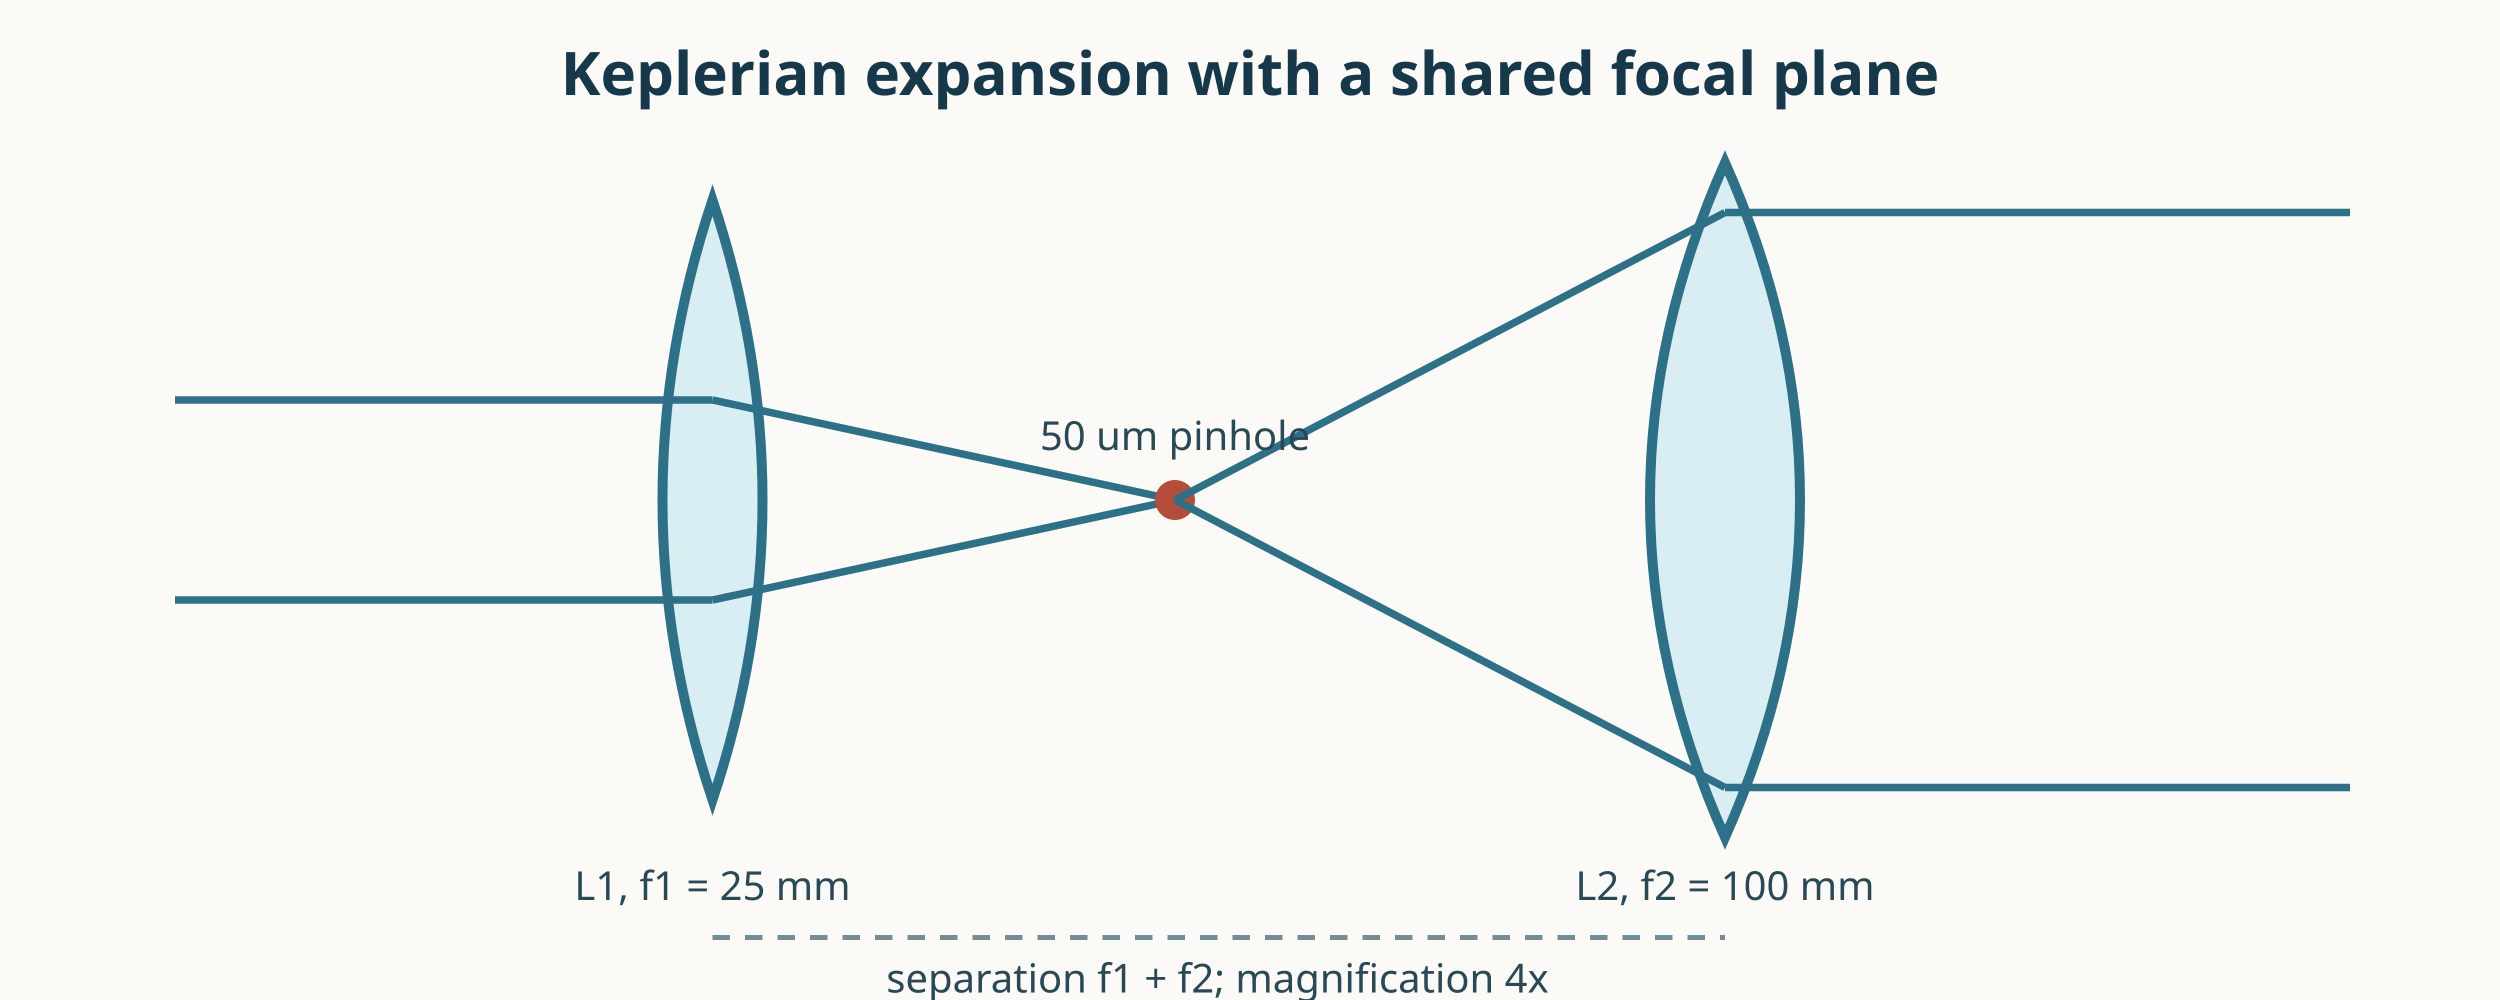
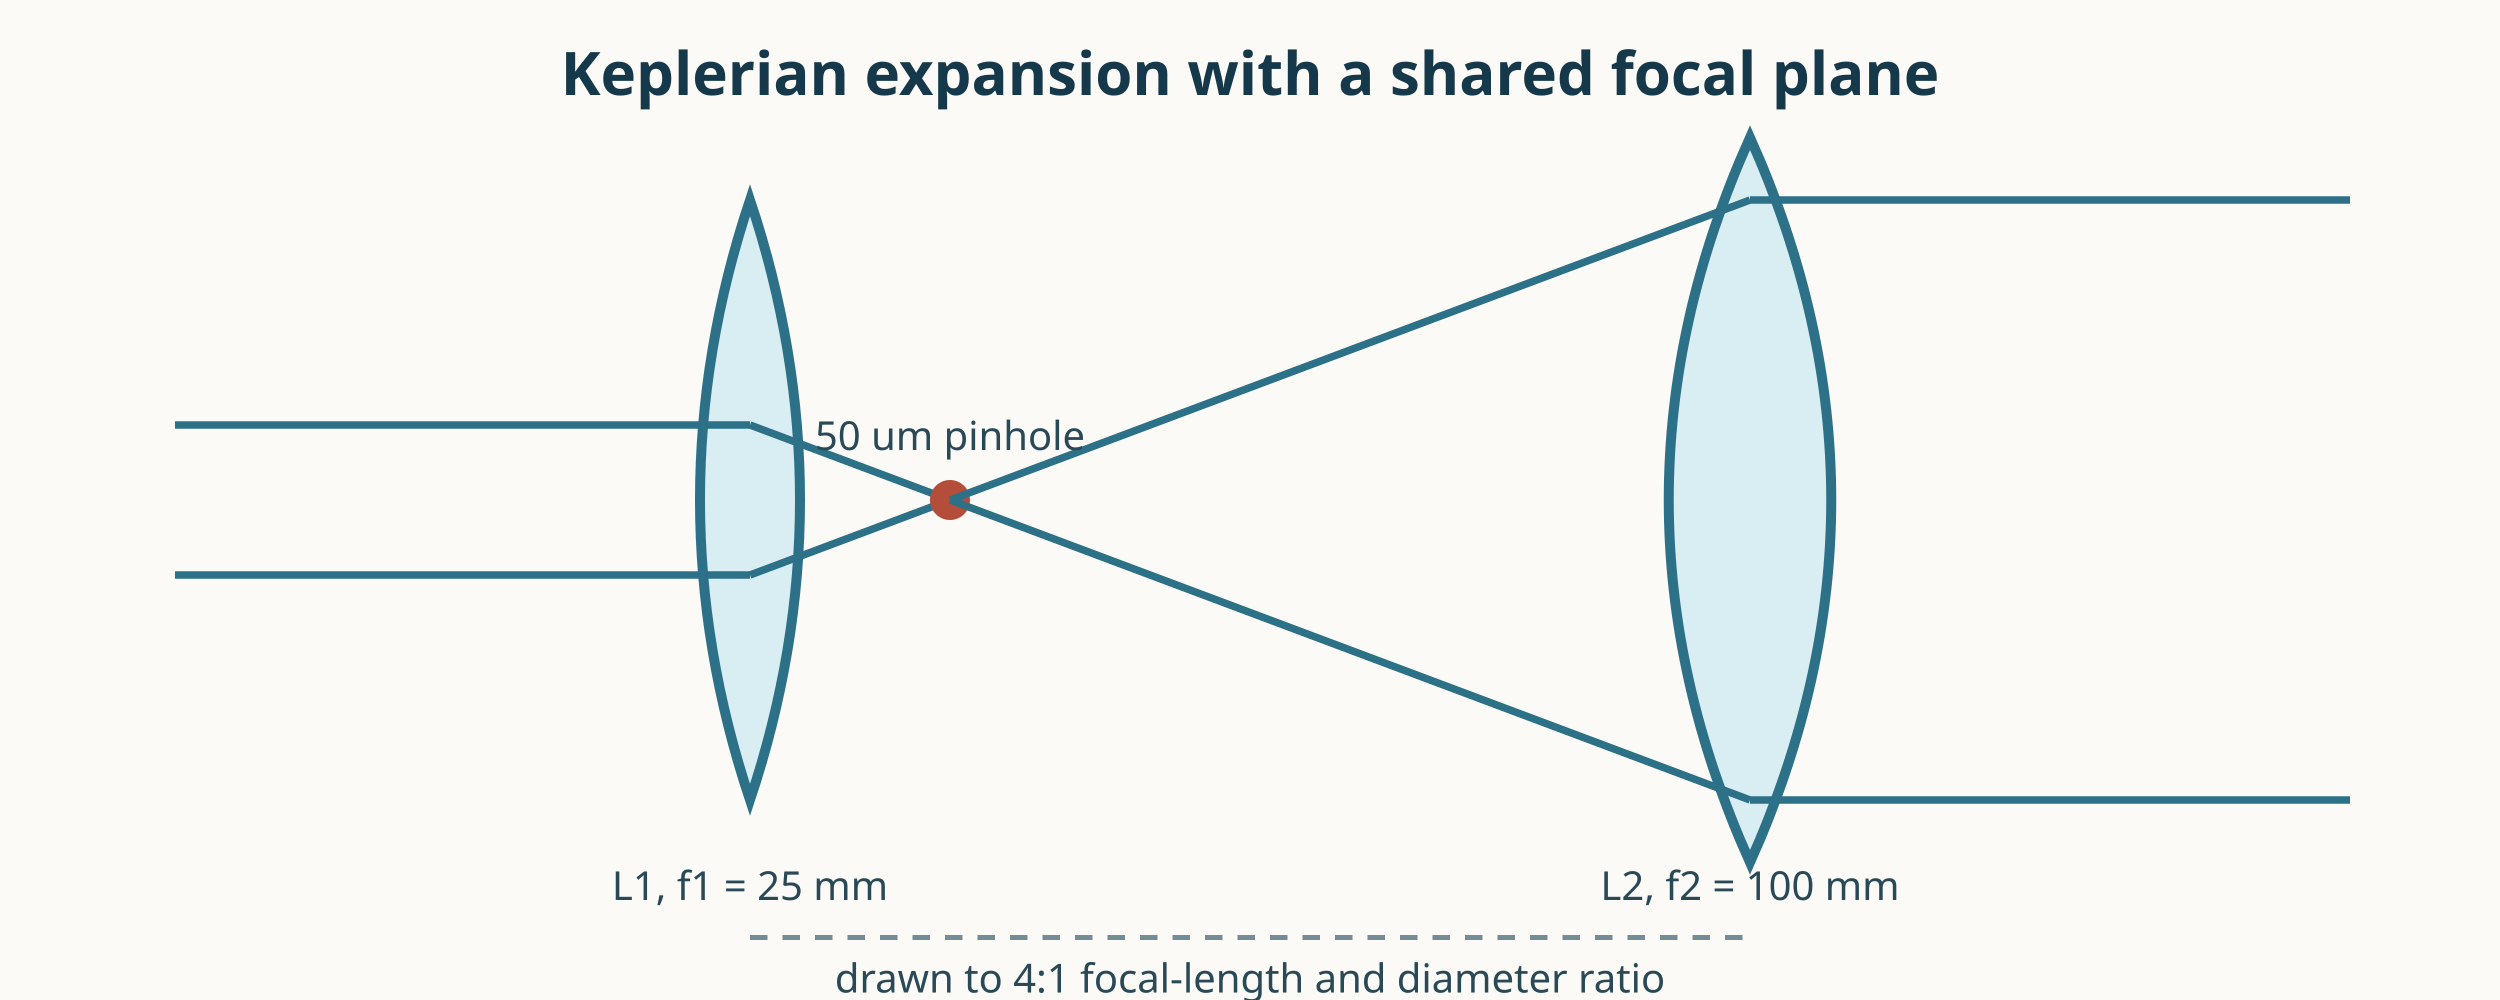
<svg xmlns="http://www.w3.org/2000/svg" viewBox="0 0 1000 400" role="img" aria-labelledby="title desc">
  <defs>
    <style>.t{font:700 24px sans-serif;fill:#15384a}.l{font:16px sans-serif;fill:#294957}.b{stroke:#2d7188;stroke-width:3;fill:none}.d{stroke:#748c96;stroke-width:2;stroke-dasharray:7 6}.lens{fill:#d8eef3;stroke:#2d7188;stroke-width:4}</style>
  </defs>
  <rect width="1000" height="400" fill="#fbfaf6" />
  <text x="500" y="38" text-anchor="middle" class="t">Keplerian expansion with a shared focal plane</text>
-   <path d="M285 80Q245 200 285 320Q325 200 285 80zM690 65Q630 200 690 335Q750 200 690 65z" class="lens" />
-   <line x1="70" y1="160" x2="285" y2="160" class="b" />
-   <line x1="70" y1="240" x2="285" y2="240" class="b" />
-   <line x1="285" y1="160" x2="470" y2="200" class="b" />
-   <line x1="285" y1="240" x2="470" y2="200" class="b" />
-   <circle cx="470" cy="200" r="8" fill="#b44d3a" />
-   <line x1="470" y1="200" x2="690" y2="85" class="b" />
-   <line x1="470" y1="200" x2="690" y2="315" class="b" />
-   <line x1="690" y1="85" x2="940" y2="85" class="b" />
-   <line x1="690" y1="315" x2="940" y2="315" class="b" />
-   <text x="285" y="360" text-anchor="middle" class="l">L1, f1 = 25 mm</text>
-   <text x="470" y="180" text-anchor="middle" class="l">50 um pinhole</text>
-   <text x="690" y="360" text-anchor="middle" class="l">L2, f2 = 100 mm</text>
-   <line x1="285" y1="375" x2="690" y2="375" class="d" />
-   <text x="487" y="397" text-anchor="middle" class="l">separation f1 + f2; magnification 4x</text>
+   <path d="M300 80Q260 200 300 320Q340 200 300 80zM700 55Q635 200 700 345Q765 200 700 55z" class="lens" />
+   <line x1="70" y1="170" x2="300" y2="170" class="b" />
+   <line x1="70" y1="230" x2="300" y2="230" class="b" />
+   <line x1="300" y1="170" x2="380" y2="200" class="b" />
+   <line x1="300" y1="230" x2="380" y2="200" class="b" />
+   <circle cx="380" cy="200" r="8" fill="#b44d3a" />
+   <line x1="380" y1="200" x2="700" y2="80" class="b" />
+   <line x1="380" y1="200" x2="700" y2="320" class="b" />
+   <line x1="700" y1="80" x2="940" y2="80" class="b" />
+   <line x1="700" y1="320" x2="940" y2="320" class="b" />
+   <text x="300" y="360" text-anchor="middle" class="l">L1, f1 = 25 mm</text>
+   <text x="380" y="180" text-anchor="middle" class="l">50 um pinhole</text>
+   <text x="700" y="360" text-anchor="middle" class="l">L2, f2 = 100 mm</text>
+   <line x1="300" y1="375" x2="700" y2="375" class="d" />
+   <text x="500" y="397" text-anchor="middle" class="l">drawn to 4:1 focal-length and diameter ratio</text>
</svg>
